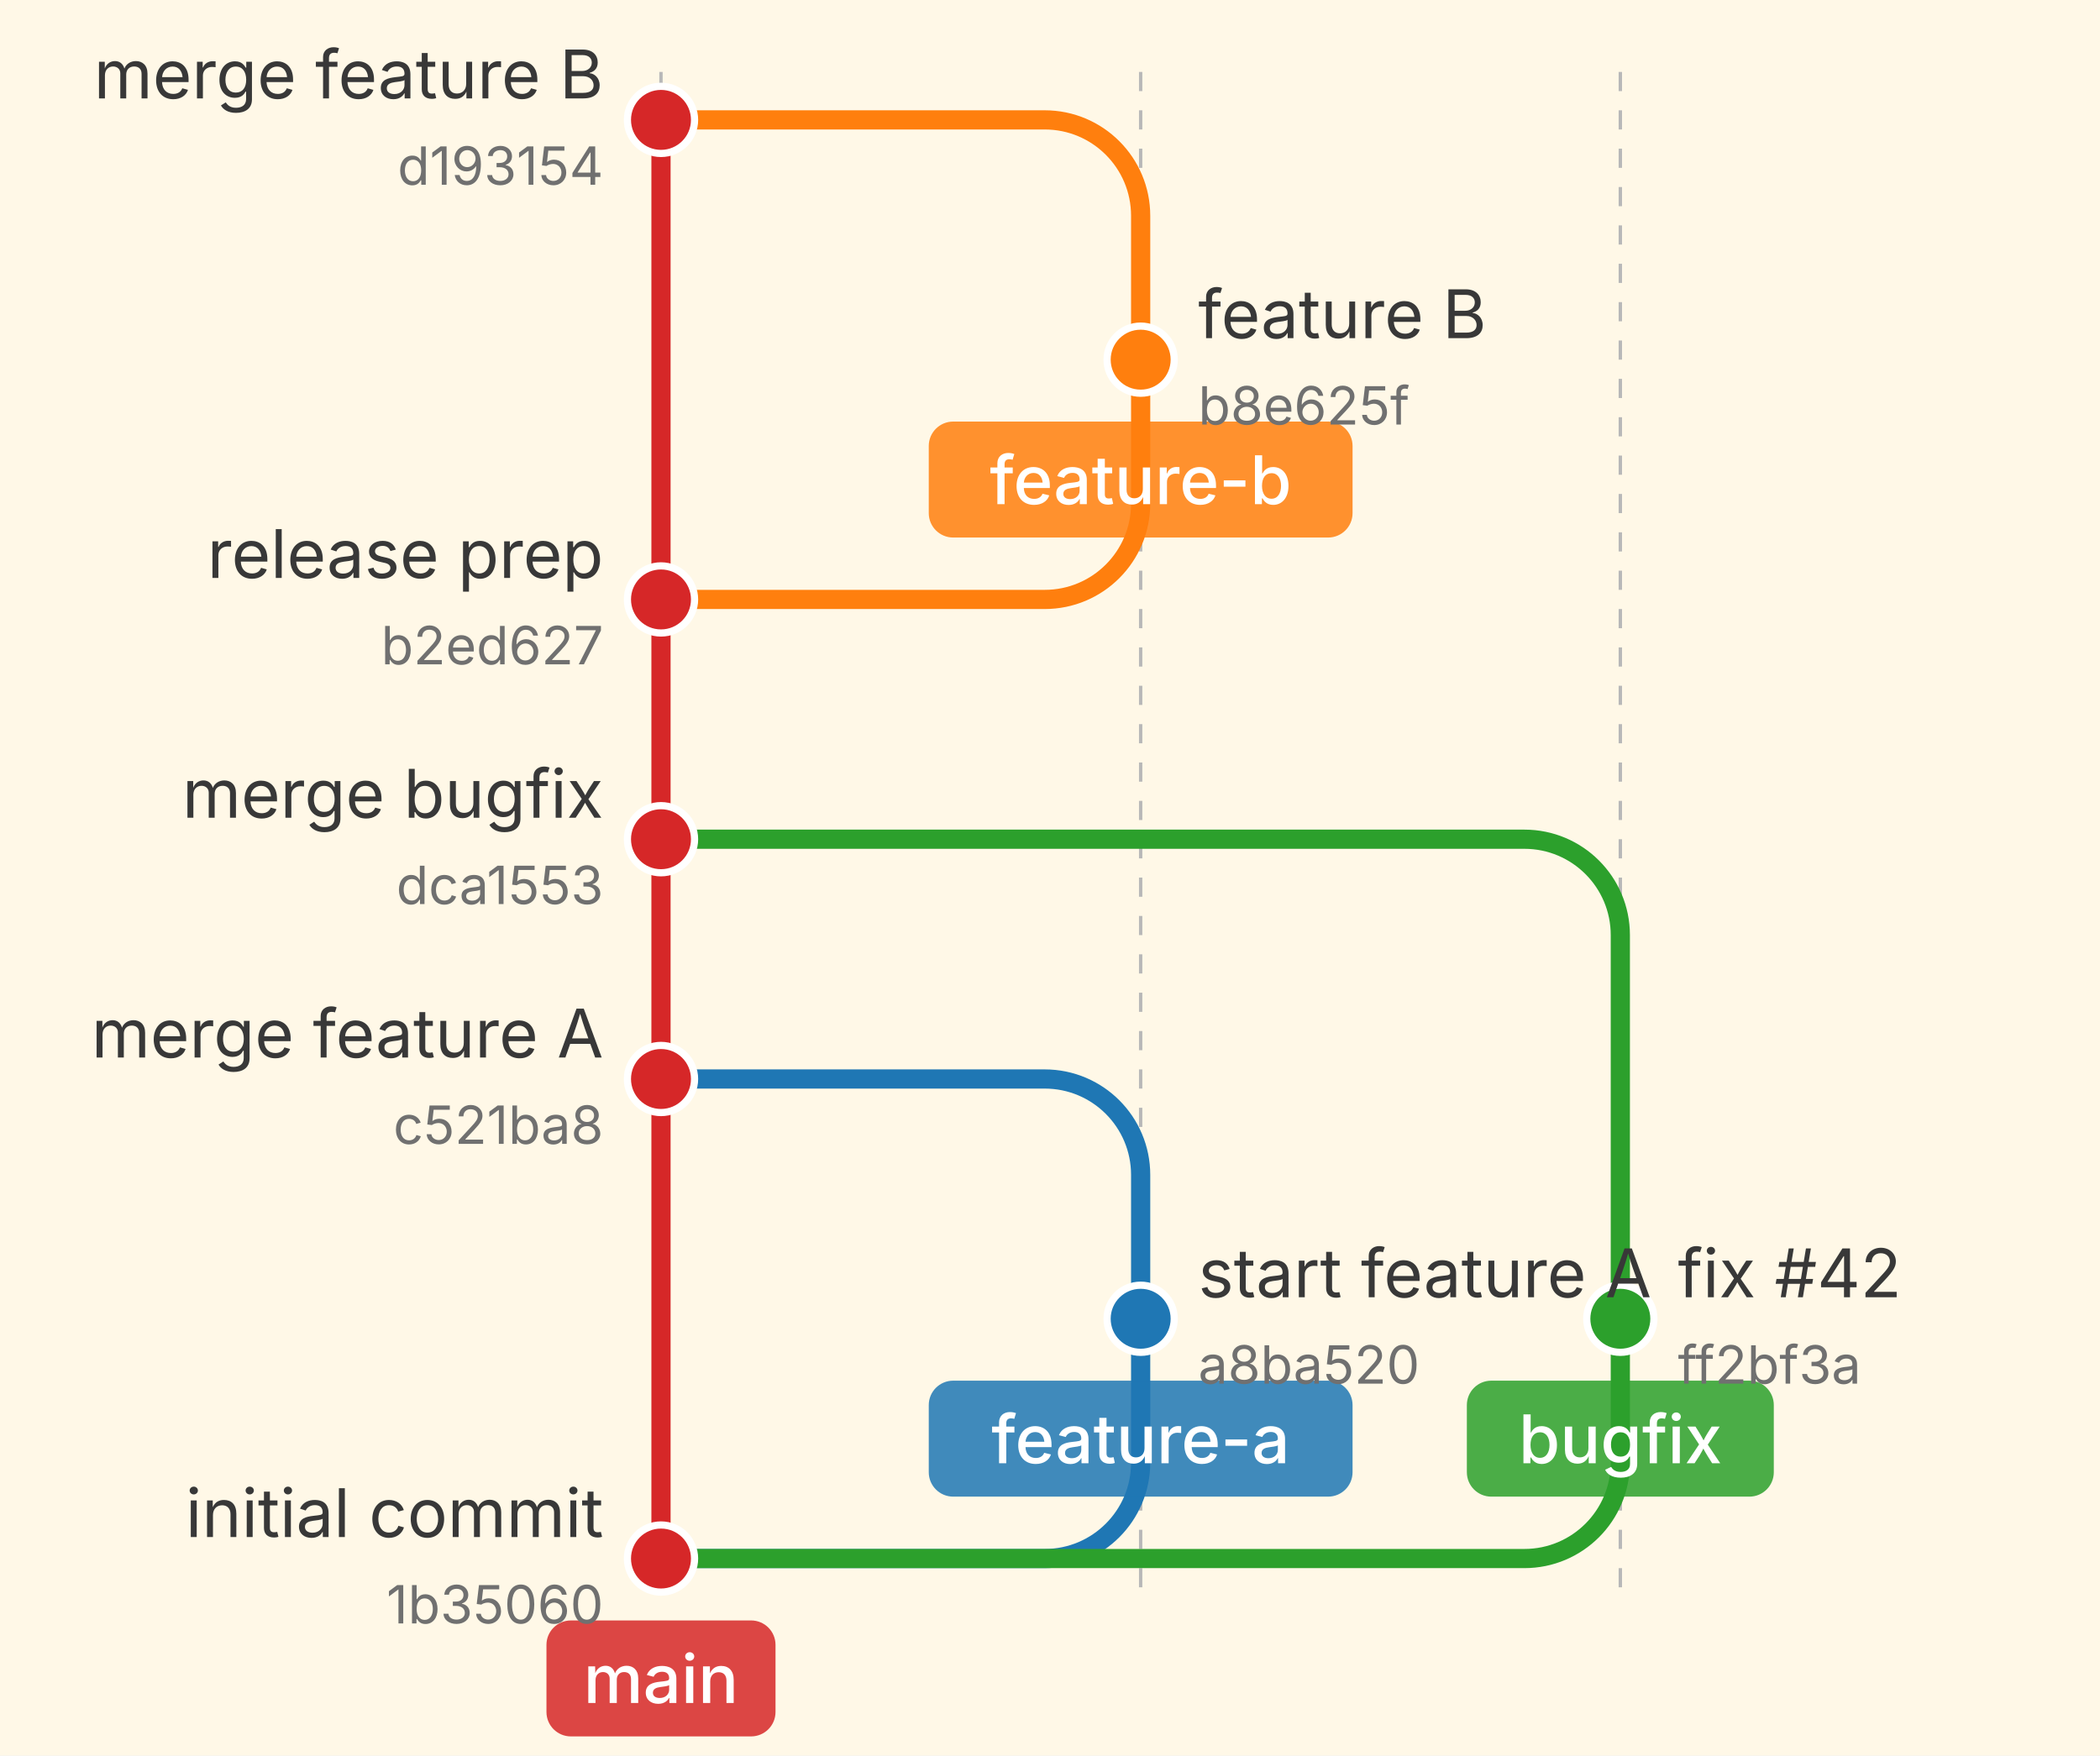
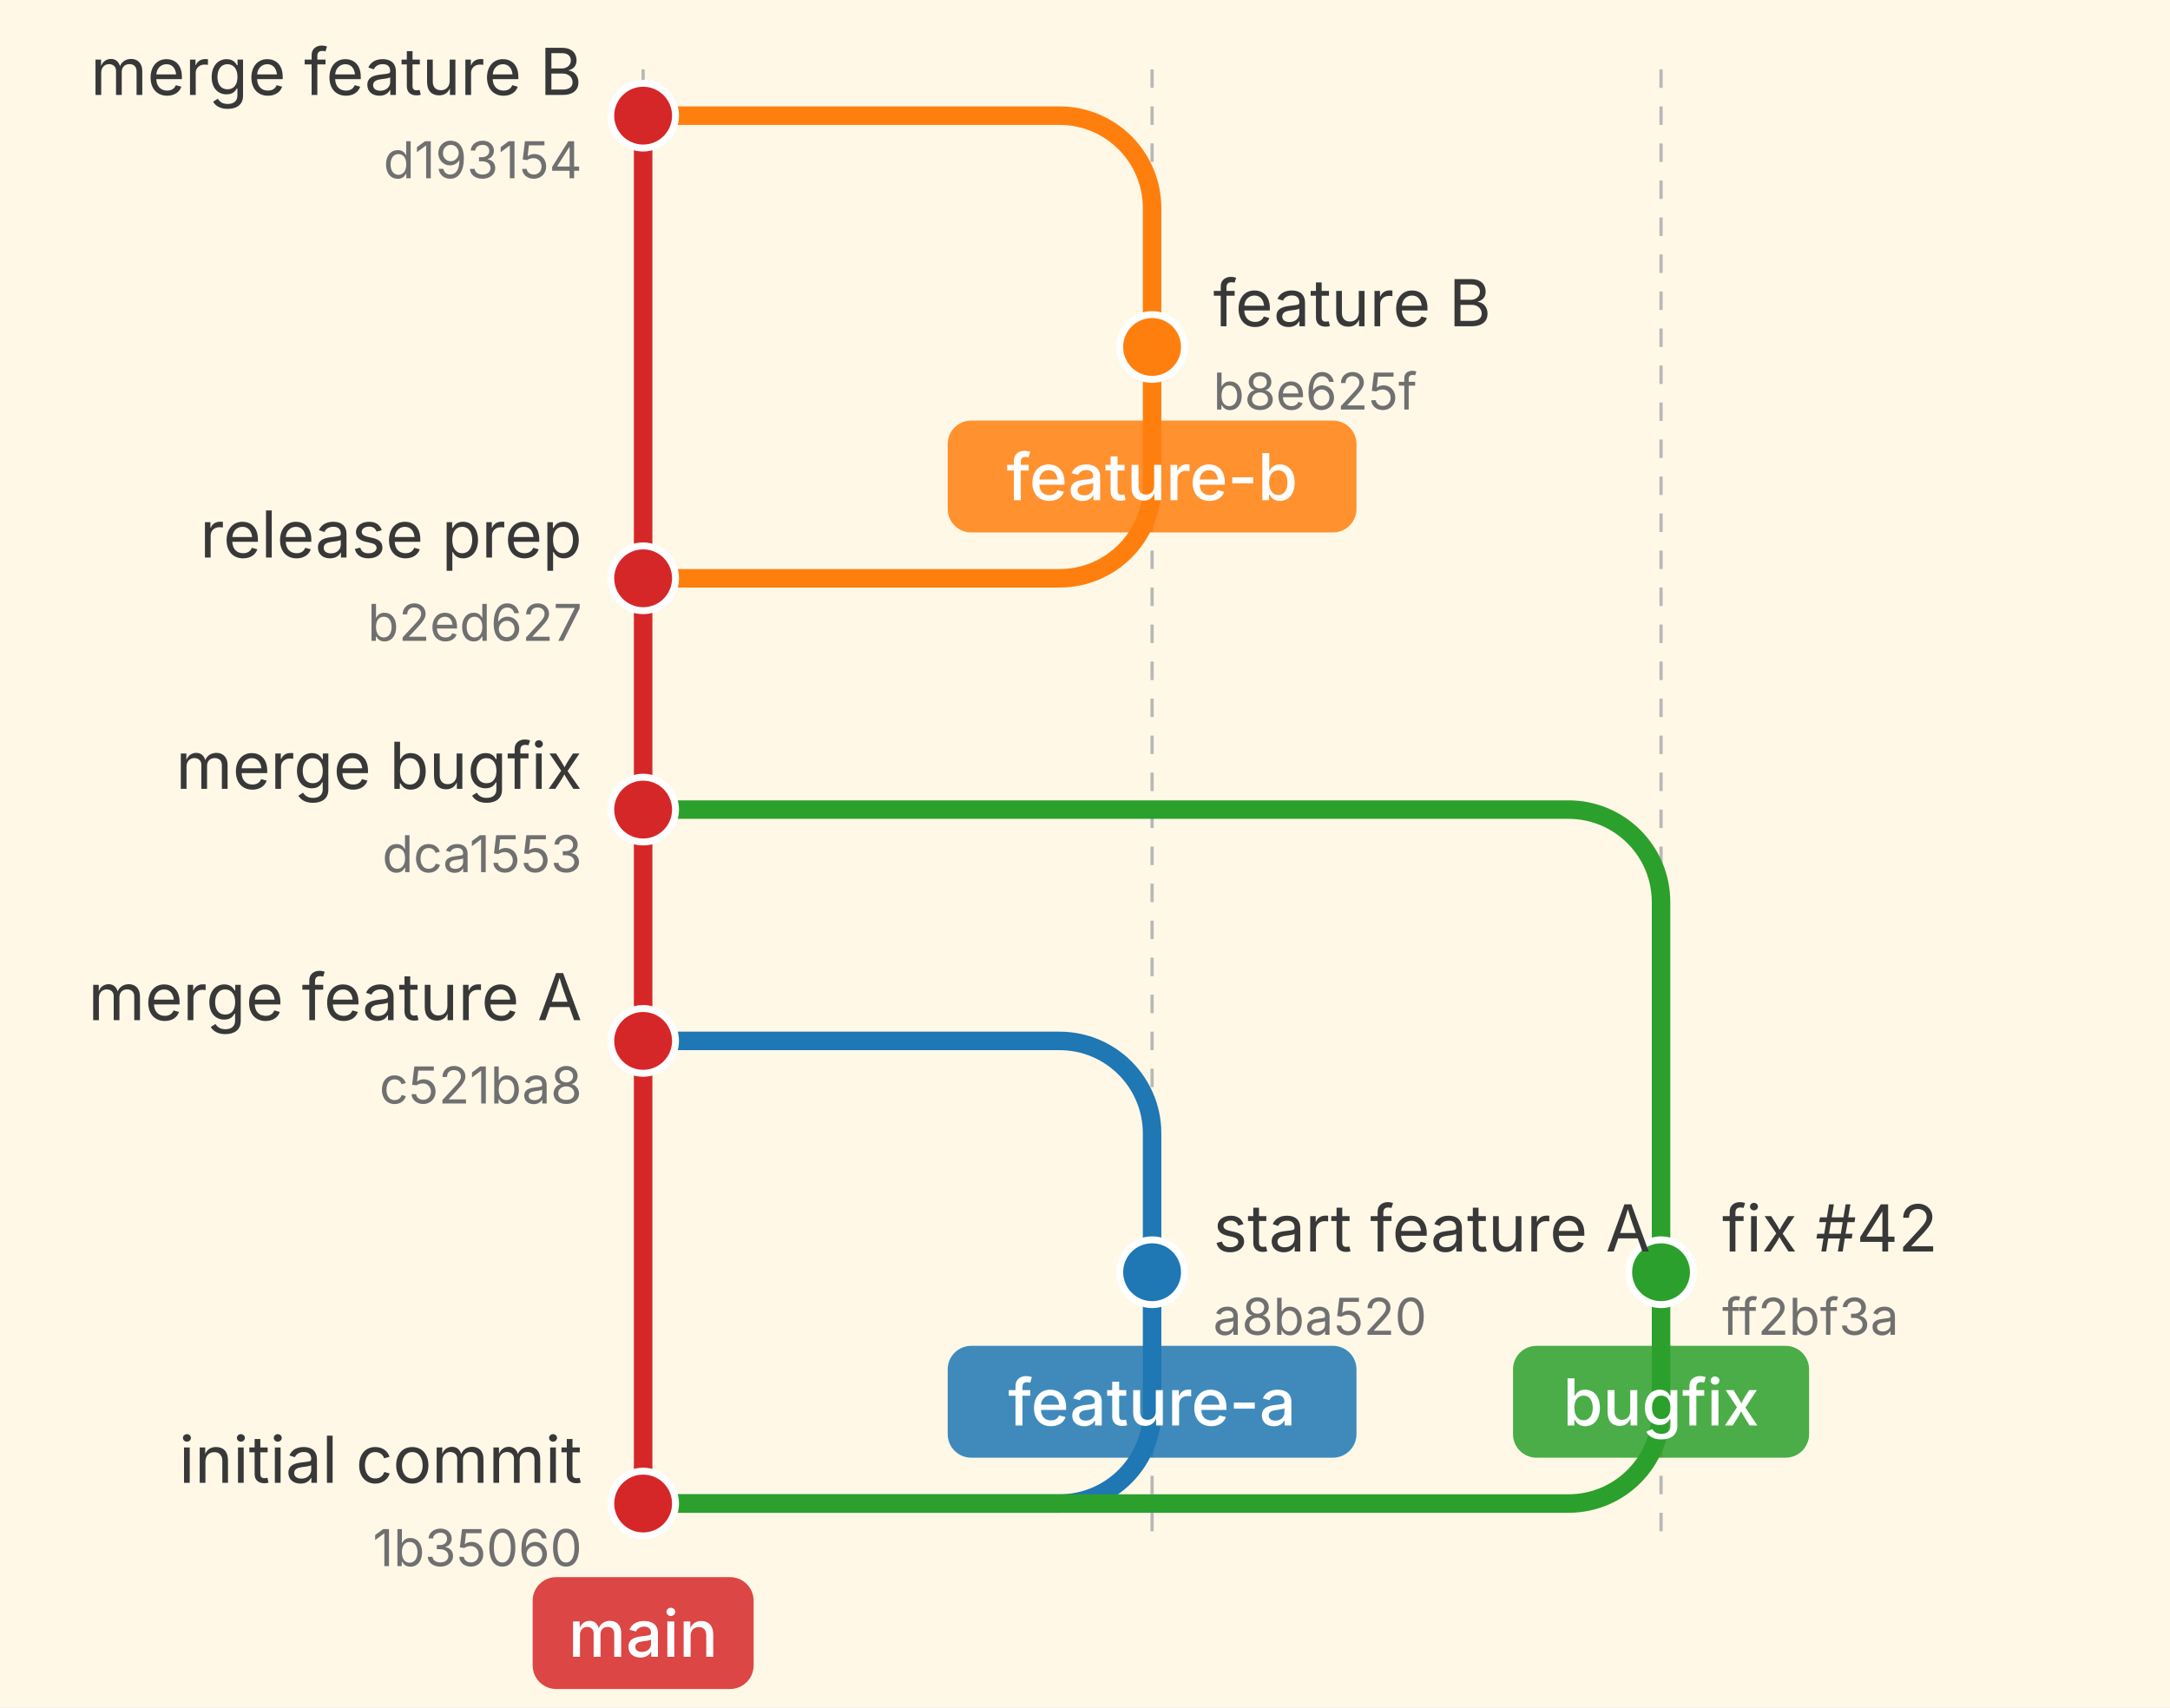
- <svg xmlns="http://www.w3.org/2000/svg" width="437.8" height="366.091" viewBox="0 0 437.8 366.091">
+ <svg xmlns="http://www.w3.org/2000/svg" width="469.0" height="369.091" viewBox="0 0 469.0 369.091">
  <defs>
</defs>
-   <rect x="0" y="0" width="437.8" height="366.091" fill="#fff8e7" />
-   <path d="M137.8,15.0 L137.8,335.0" stroke="#b8b8b8" stroke-width="0.7" stroke-dasharray="4,4" />
-   <path d="M237.8,15.0 L237.8,335.0" stroke="#b8b8b8" stroke-width="0.7" stroke-dasharray="4,4" />
-   <path d="M337.8,15.0 L337.8,335.0" stroke="#b8b8b8" stroke-width="0.7" stroke-dasharray="4,4" />
-   <path d="M137.8,325.0 L217.8,325.0 A20,20,0,0,0,237.8,305.0 L237.8,275.0" stroke="#1f77b4" stroke-width="4.0" fill="none" stroke-linecap="round" />
-   <path d="M137.8,325.0 L317.8,325.0 A20,20,0,0,0,337.8,305.0 L337.8,275.0" stroke="#2ca02c" stroke-width="4.0" fill="none" stroke-linecap="round" />
-   <path d="M137.8,125.0 L217.8,125.0 A20,20,0,0,0,237.8,105.0 L237.8,75.0" stroke="#ff7f0e" stroke-width="4.0" fill="none" stroke-linecap="round" />
-   <path d="M237.8,275.0 L237.8,245.0 A20,20,0,0,0,217.8,225.0 L137.8,225.0" stroke="#1f77b4" stroke-width="4.0" fill="none" stroke-linecap="round" />
-   <path d="M337.8,275.0 L337.8,195.0 A20,20,0,0,0,317.8,175.0 L137.8,175.0" stroke="#2ca02c" stroke-width="4.0" fill="none" stroke-linecap="round" />
-   <path d="M237.8,75.0 L237.8,45.0 A20,20,0,0,0,217.8,25.0 L137.8,25.0" stroke="#ff7f0e" stroke-width="4.0" fill="none" stroke-linecap="round" />
-   <path d="M137.8,325.0 L137.8,25.0" stroke="#d62728" stroke-width="4.0" stroke-linecap="round" />
-   <rect x="113.924" y="337.909" width="47.753" height="24.182" rx="5.091" ry="5.091" fill="#d62728" opacity="0.85" />
-   <text x="137.8" y="350.0" font-size="14" text-anchor="middle" dominant-baseline="middle" fill="white" font-family="'Inter', 'Helvetica Neue', Helvetica, Arial, sans-serif" font-weight="500">main</text>
-   <rect x="193.624" y="287.909" width="88.353" height="24.182" rx="5.091" ry="5.091" fill="#1f77b4" opacity="0.85" />
-   <text x="237.8" y="300.0" font-size="14" text-anchor="middle" dominant-baseline="middle" fill="white" font-family="'Inter', 'Helvetica Neue', Helvetica, Arial, sans-serif" font-weight="500">feature-a</text>
-   <rect x="305.804" y="287.909" width="63.993" height="24.182" rx="5.091" ry="5.091" fill="#2ca02c" opacity="0.85" />
-   <text x="337.8" y="300.0" font-size="14" text-anchor="middle" dominant-baseline="middle" fill="white" font-family="'Inter', 'Helvetica Neue', Helvetica, Arial, sans-serif" font-weight="500">bugfix</text>
-   <rect x="193.624" y="87.909" width="88.353" height="24.182" rx="5.091" ry="5.091" fill="#ff7f0e" opacity="0.85" />
-   <text x="237.8" y="100.0" font-size="14" text-anchor="middle" dominant-baseline="middle" fill="white" font-family="'Inter', 'Helvetica Neue', Helvetica, Arial, sans-serif" font-weight="500">feature-b</text>
-   <circle cx="137.8" cy="325.0" r="7.0" fill="#d62728" stroke="white" stroke-width="1.5" />
-   <circle cx="237.8" cy="275.0" r="7.0" fill="#1f77b4" stroke="white" stroke-width="1.5" />
-   <circle cx="337.8" cy="275.0" r="7.0" fill="#2ca02c" stroke="white" stroke-width="1.5" />
-   <circle cx="137.8" cy="225.0" r="7.0" fill="#d62728" stroke="white" stroke-width="1.5" />
-   <circle cx="137.8" cy="175.0" r="7.0" fill="#d62728" stroke="white" stroke-width="1.5" />
-   <circle cx="137.8" cy="125.0" r="7.0" fill="#d62728" stroke="white" stroke-width="1.5" />
-   <circle cx="237.8" cy="75.0" r="7.0" fill="#ff7f0e" stroke="white" stroke-width="1.5" />
-   <circle cx="137.8" cy="25.0" r="7.0" fill="#d62728" stroke="white" stroke-width="1.5" />
+   <rect x="0" y="0" width="469.0" height="369.091" fill="#fff8e7" />
+   <path d="M139.0,15.0 L139.0,335.0" stroke="#b8b8b8" stroke-width="0.7" stroke-dasharray="4,4" />
+   <path d="M249.0,15.0 L249.0,335.0" stroke="#b8b8b8" stroke-width="0.7" stroke-dasharray="4,4" />
+   <path d="M359.0,15.0 L359.0,335.0" stroke="#b8b8b8" stroke-width="0.7" stroke-dasharray="4,4" />
+   <path d="M139.0,325.0 L229.0,325.0 A20,20,0,0,0,249.0,305.0 L249.0,275.0" stroke="#1f77b4" stroke-width="4.0" fill="none" stroke-linecap="round" />
+   <path d="M139.0,325.0 L339.0,325.0 A20,20,0,0,0,359.0,305.0 L359.0,275.0" stroke="#2ca02c" stroke-width="4.0" fill="none" stroke-linecap="round" />
+   <path d="M139.0,125.0 L229.0,125.0 A20,20,0,0,0,249.0,105.0 L249.0,75.0" stroke="#ff7f0e" stroke-width="4.0" fill="none" stroke-linecap="round" />
+   <path d="M249.0,275.0 L249.0,245.0 A20,20,0,0,0,229.0,225.0 L139.0,225.0" stroke="#1f77b4" stroke-width="4.0" fill="none" stroke-linecap="round" />
+   <path d="M359.0,275.0 L359.0,195.0 A20,20,0,0,0,339.0,175.0 L139.0,175.0" stroke="#2ca02c" stroke-width="4.0" fill="none" stroke-linecap="round" />
+   <path d="M249.0,75.0 L249.0,45.0 A20,20,0,0,0,229.0,25.0 L139.0,25.0" stroke="#ff7f0e" stroke-width="4.0" fill="none" stroke-linecap="round" />
+   <path d="M139.0,325.0 L139.0,25.0" stroke="#d62728" stroke-width="4.0" stroke-linecap="round" />
+   <rect x="115.124" y="340.909" width="47.753" height="24.182" rx="5.091" ry="5.091" fill="#d62728" opacity="0.85" />
+   <text x="139.0" y="353.0" font-size="14" text-anchor="middle" dominant-baseline="middle" fill="white" font-family="'Inter', 'Helvetica Neue', Helvetica, Arial, sans-serif" font-weight="500">main</text>
+   <rect x="204.824" y="290.909" width="88.353" height="24.182" rx="5.091" ry="5.091" fill="#1f77b4" opacity="0.85" />
+   <text x="249.0" y="303.0" font-size="14" text-anchor="middle" dominant-baseline="middle" fill="white" font-family="'Inter', 'Helvetica Neue', Helvetica, Arial, sans-serif" font-weight="500">feature-a</text>
+   <rect x="327.004" y="290.909" width="63.993" height="24.182" rx="5.091" ry="5.091" fill="#2ca02c" opacity="0.85" />
+   <text x="359.0" y="303.0" font-size="14" text-anchor="middle" dominant-baseline="middle" fill="white" font-family="'Inter', 'Helvetica Neue', Helvetica, Arial, sans-serif" font-weight="500">bugfix</text>
+   <rect x="204.824" y="90.909" width="88.353" height="24.182" rx="5.091" ry="5.091" fill="#ff7f0e" opacity="0.85" />
+   <text x="249.0" y="103.0" font-size="14" text-anchor="middle" dominant-baseline="middle" fill="white" font-family="'Inter', 'Helvetica Neue', Helvetica, Arial, sans-serif" font-weight="500">feature-b</text>
+   <circle cx="139.0" cy="325.0" r="7.0" fill="#d62728" stroke="white" stroke-width="1.5" />
+   <circle cx="249.0" cy="275.0" r="7.0" fill="#1f77b4" stroke="white" stroke-width="1.5" />
+   <circle cx="359.0" cy="275.0" r="7.0" fill="#2ca02c" stroke="white" stroke-width="1.5" />
+   <circle cx="139.0" cy="225.0" r="7.0" fill="#d62728" stroke="white" stroke-width="1.5" />
+   <circle cx="139.0" cy="175.0" r="7.0" fill="#d62728" stroke="white" stroke-width="1.5" />
+   <circle cx="139.0" cy="125.0" r="7.0" fill="#d62728" stroke="white" stroke-width="1.5" />
+   <circle cx="249.0" cy="75.0" r="7.0" fill="#ff7f0e" stroke="white" stroke-width="1.5" />
+   <circle cx="139.0" cy="25.0" r="7.0" fill="#d62728" stroke="white" stroke-width="1.5" />
  <text x="125.8" y="315.455" font-size="14" text-anchor="end" dominant-baseline="middle" fill="#383838" font-family="'Inter', 'Helvetica Neue', Helvetica, Arial, sans-serif" font-weight="400">initial commit</text>
  <text x="125.8" y="334.545" font-size="11" text-anchor="end" dominant-baseline="middle" fill="#707070" font-family="'Inter', 'Helvetica Neue', Helvetica, Arial, sans-serif" font-weight="400">1b35060</text>
-   <text x="249.8" y="265.455" font-size="14" text-anchor="start" dominant-baseline="middle" fill="#383838" font-family="'Inter', 'Helvetica Neue', Helvetica, Arial, sans-serif" font-weight="400">start feature A</text>
-   <text x="249.8" y="284.545" font-size="11" text-anchor="start" dominant-baseline="middle" fill="#707070" font-family="'Inter', 'Helvetica Neue', Helvetica, Arial, sans-serif" font-weight="400">a8ba520</text>
-   <text x="349.8" y="265.455" font-size="14" text-anchor="start" dominant-baseline="middle" fill="#383838" font-family="'Inter', 'Helvetica Neue', Helvetica, Arial, sans-serif" font-weight="400">fix #42</text>
-   <text x="349.8" y="284.545" font-size="11" text-anchor="start" dominant-baseline="middle" fill="#707070" font-family="'Inter', 'Helvetica Neue', Helvetica, Arial, sans-serif" font-weight="400">ff2bf3a</text>
+   <text x="262.2" y="265.455" font-size="14" text-anchor="start" dominant-baseline="middle" fill="#383838" font-family="'Inter', 'Helvetica Neue', Helvetica, Arial, sans-serif" font-weight="400">start feature A</text>
+   <text x="262.2" y="284.545" font-size="11" text-anchor="start" dominant-baseline="middle" fill="#707070" font-family="'Inter', 'Helvetica Neue', Helvetica, Arial, sans-serif" font-weight="400">a8ba520</text>
+   <text x="372.2" y="265.455" font-size="14" text-anchor="start" dominant-baseline="middle" fill="#383838" font-family="'Inter', 'Helvetica Neue', Helvetica, Arial, sans-serif" font-weight="400">fix #42</text>
+   <text x="372.2" y="284.545" font-size="11" text-anchor="start" dominant-baseline="middle" fill="#707070" font-family="'Inter', 'Helvetica Neue', Helvetica, Arial, sans-serif" font-weight="400">ff2bf3a</text>
  <text x="125.8" y="215.455" font-size="14" text-anchor="end" dominant-baseline="middle" fill="#383838" font-family="'Inter', 'Helvetica Neue', Helvetica, Arial, sans-serif" font-weight="400">merge feature A</text>
  <text x="125.8" y="234.545" font-size="11" text-anchor="end" dominant-baseline="middle" fill="#707070" font-family="'Inter', 'Helvetica Neue', Helvetica, Arial, sans-serif" font-weight="400">c521ba8</text>
  <text x="125.8" y="165.455" font-size="14" text-anchor="end" dominant-baseline="middle" fill="#383838" font-family="'Inter', 'Helvetica Neue', Helvetica, Arial, sans-serif" font-weight="400">merge bugfix</text>
  <text x="125.8" y="184.545" font-size="11" text-anchor="end" dominant-baseline="middle" fill="#707070" font-family="'Inter', 'Helvetica Neue', Helvetica, Arial, sans-serif" font-weight="400">dca1553</text>
  <text x="125.8" y="115.455" font-size="14" text-anchor="end" dominant-baseline="middle" fill="#383838" font-family="'Inter', 'Helvetica Neue', Helvetica, Arial, sans-serif" font-weight="400">release prep</text>
  <text x="125.8" y="134.545" font-size="11" text-anchor="end" dominant-baseline="middle" fill="#707070" font-family="'Inter', 'Helvetica Neue', Helvetica, Arial, sans-serif" font-weight="400">b2ed627</text>
-   <text x="249.8" y="65.455" font-size="14" text-anchor="start" dominant-baseline="middle" fill="#383838" font-family="'Inter', 'Helvetica Neue', Helvetica, Arial, sans-serif" font-weight="400">feature B</text>
-   <text x="249.8" y="84.545" font-size="11" text-anchor="start" dominant-baseline="middle" fill="#707070" font-family="'Inter', 'Helvetica Neue', Helvetica, Arial, sans-serif" font-weight="400">b8e625f</text>
+   <text x="262.2" y="65.455" font-size="14" text-anchor="start" dominant-baseline="middle" fill="#383838" font-family="'Inter', 'Helvetica Neue', Helvetica, Arial, sans-serif" font-weight="400">feature B</text>
+   <text x="262.2" y="84.545" font-size="11" text-anchor="start" dominant-baseline="middle" fill="#707070" font-family="'Inter', 'Helvetica Neue', Helvetica, Arial, sans-serif" font-weight="400">b8e625f</text>
  <text x="125.8" y="15.455" font-size="14" text-anchor="end" dominant-baseline="middle" fill="#383838" font-family="'Inter', 'Helvetica Neue', Helvetica, Arial, sans-serif" font-weight="400">merge feature B</text>
  <text x="125.8" y="34.545" font-size="11" text-anchor="end" dominant-baseline="middle" fill="#707070" font-family="'Inter', 'Helvetica Neue', Helvetica, Arial, sans-serif" font-weight="400">d193154</text>
</svg>
